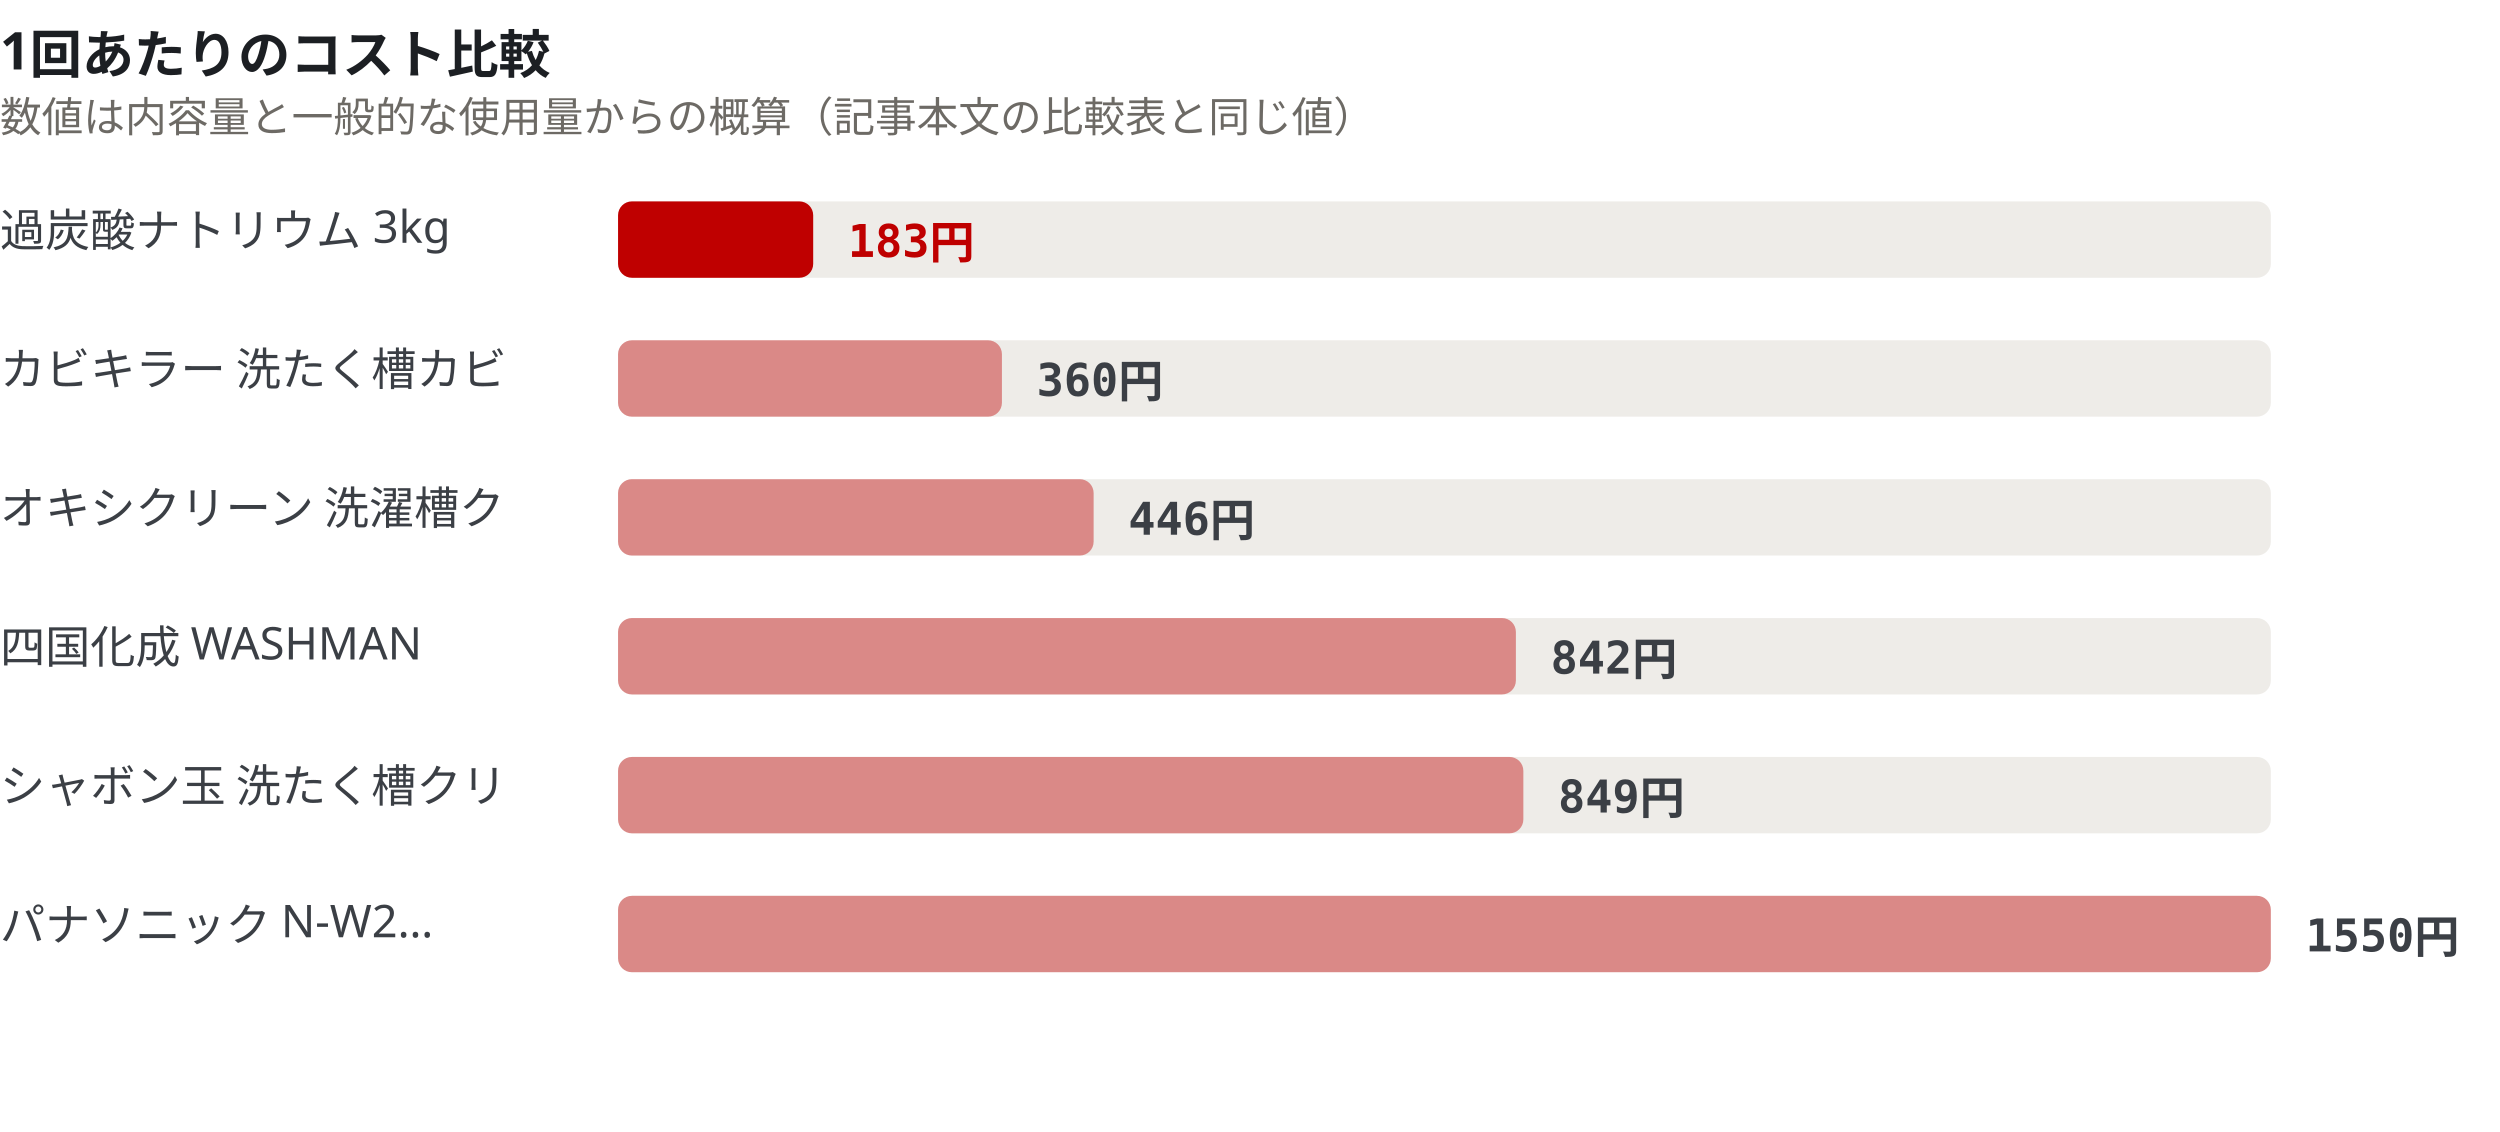
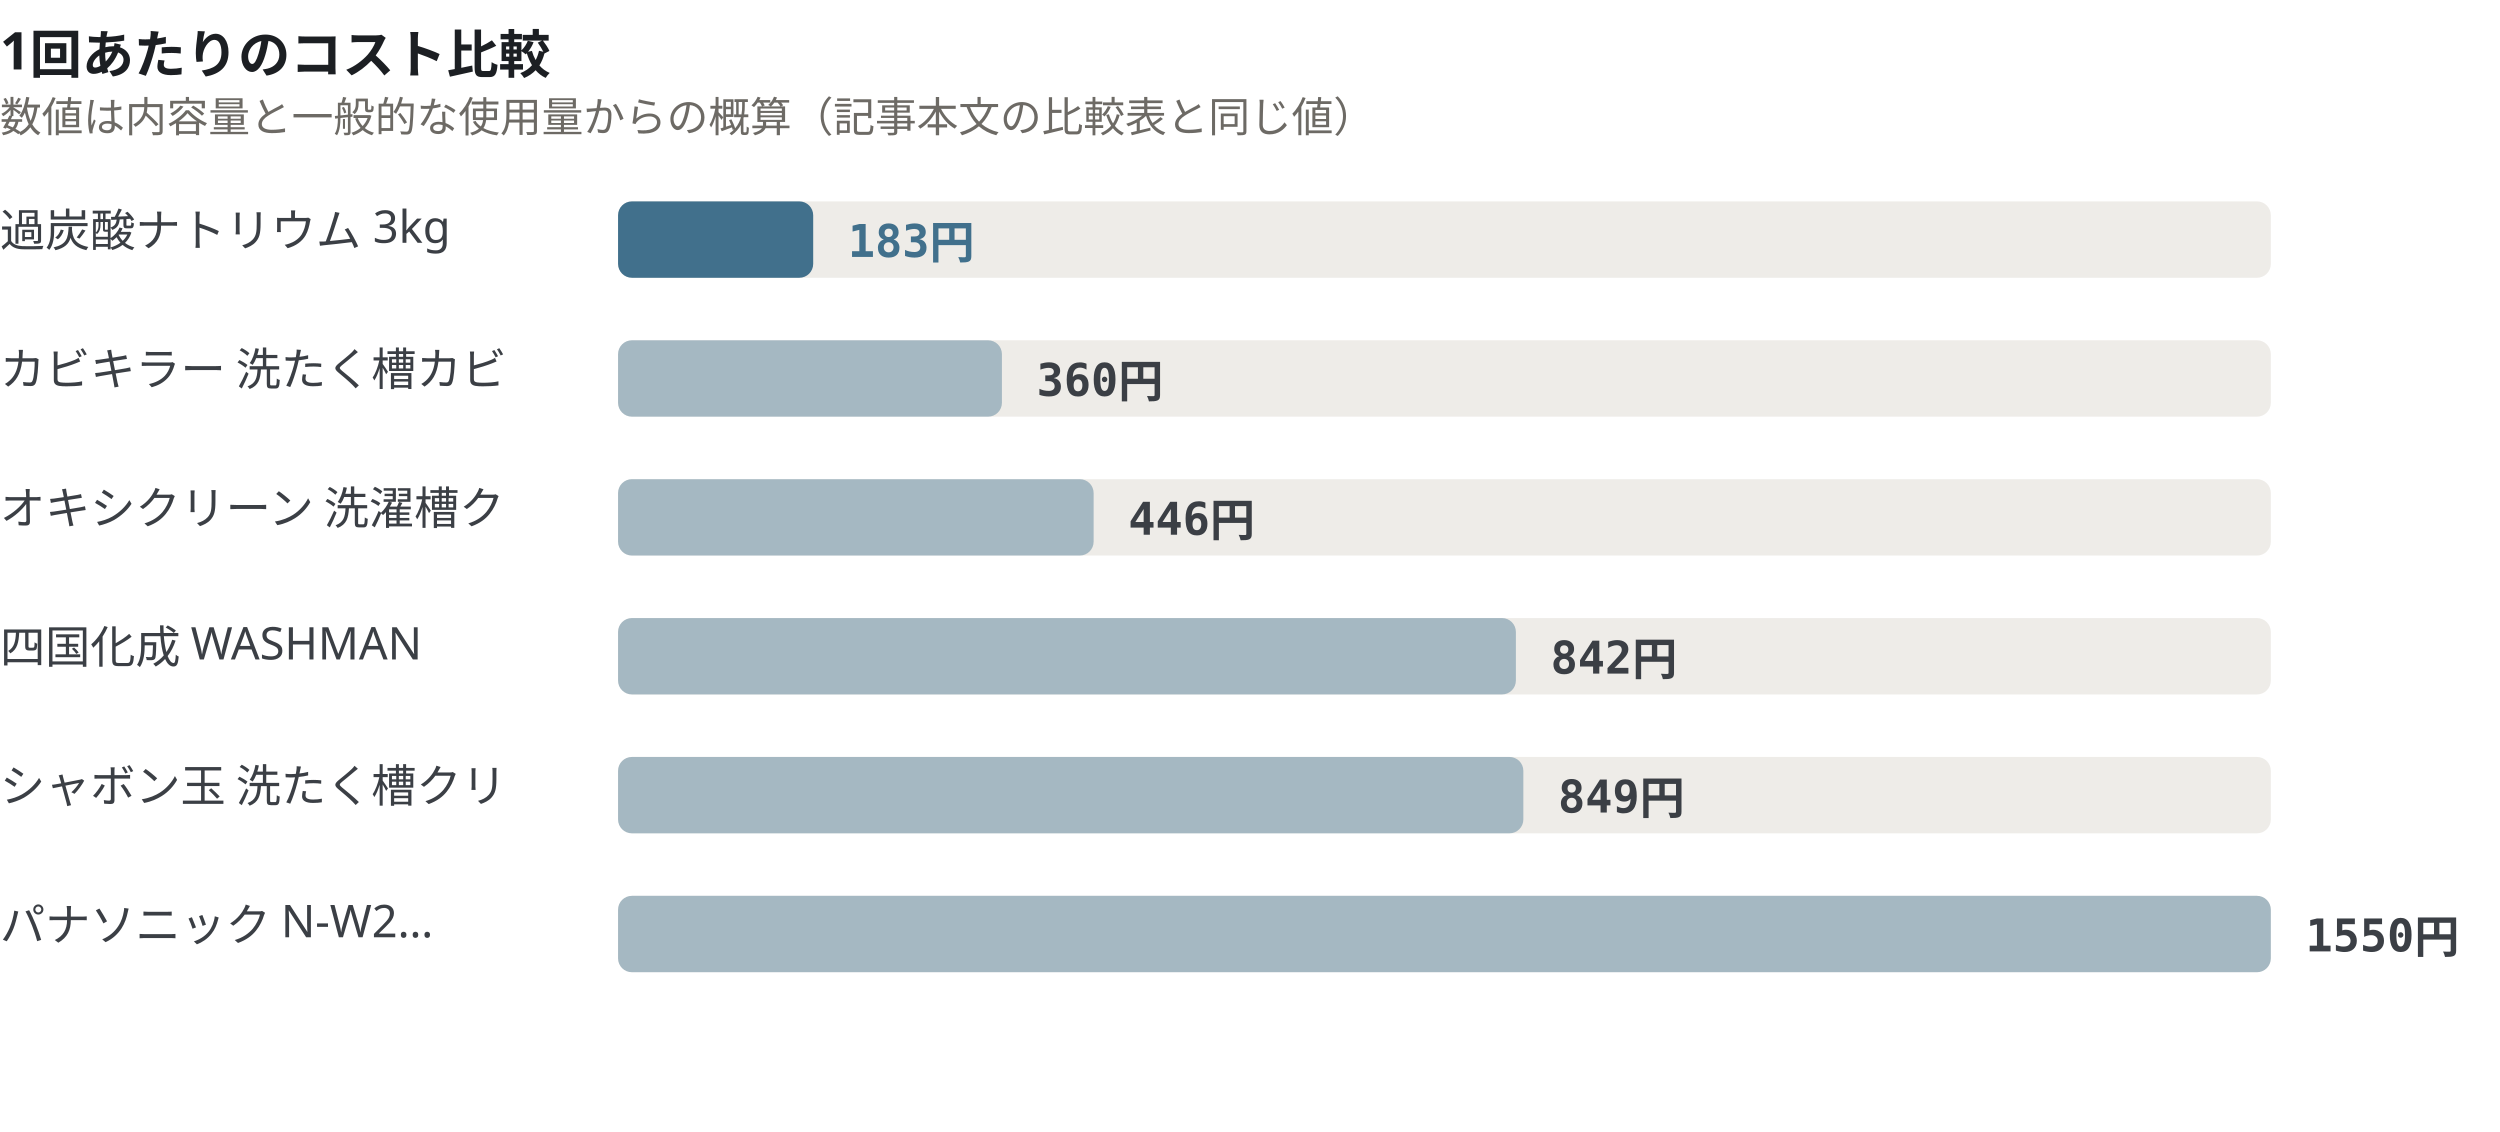
<svg xmlns="http://www.w3.org/2000/svg" viewBox="0 0 720 326" role="img" aria-label="1回あたりのコスト比較">
  <style>
  .ttl{font:600 15px "Hiragino Sans","Noto Sans JP",system-ui,sans-serif;fill:#1c1f23}
  .sub{font:400 12px "Hiragino Sans",system-ui,sans-serif;fill:#6d6a65}
  .lbl{font:400 13px "Hiragino Sans","Noto Sans JP",system-ui,sans-serif;fill:#3b3f45}
  .val{font:600 13px ui-monospace,SFMono-Regular,Menlo,monospace;fill:#3b3f45;font-variant-numeric:tabular-nums}
-   .valhi{fill:#bf0000}
+   .valhi{fill:#41708c}
  .track{fill:#eeece8}
-   .bar{fill:#bf0000;opacity:.42}
+   .bar{fill:#41708c;opacity:.42}
  .bar.hi{opacity:1}
-   .rng{fill:#bf0000;opacity:.18}
+   .rng{fill:#41708c;opacity:.18}
  @media (prefers-color-scheme:dark){
    .ttl{fill:#e8e6e1}.sub{fill:#9a968f}.lbl{fill:#c9c6c1}.val{fill:#c9c6c1}
    .track{fill:#2b2e33}
  }
</style>
  <text x="0" y="20" class="ttl">1回あたりのコスト比較</text>
  <text x="0" y="38" class="sub">数値は内容量と一般的な使用量からの概算（記事本文の比較表と同じ値）</text>
  <text x="0" y="71" class="lbl">過炭酸ナトリウム 3kg</text>
  <rect x="178" y="58" width="476" height="22" rx="4" class="track" />
  <rect x="178" y="58" width="56.199" height="22" rx="4" class="bar hi" />
  <text x="244.199" y="74" class="val valhi">183円</text>
  <text x="0" y="111" class="lbl">カビキラー 洗たく槽カビ</text>
  <rect x="178" y="98" width="476" height="22" rx="4" class="track" />
  <rect x="178" y="98" width="110.555" height="22" rx="4" class="bar" />
  <text x="298.555" y="114" class="val">360円</text>
  <text x="0" y="151" class="lbl">オキシクリーン 洗濯槽ク</text>
  <rect x="178" y="138" width="476" height="22" rx="4" class="track" />
  <rect x="178" y="138" width="136.965" height="22" rx="4" class="bar" />
  <text x="324.965" y="154" class="val">446円</text>
  <text x="0" y="191" class="lbl">四国化成 WASHMAN</text>
  <rect x="178" y="178" width="476" height="22" rx="4" class="track" />
  <rect x="178" y="178" width="258.575" height="22" rx="4" class="bar" />
  <text x="446.575" y="194" class="val">842円</text>
  <text x="0" y="231" class="lbl">シャボン玉 洗たく槽クリ</text>
  <rect x="178" y="218" width="476" height="22" rx="4" class="track" />
  <rect x="178" y="218" width="260.725" height="22" rx="4" class="bar" />
  <text x="448.725" y="234" class="val">849円</text>
  <text x="0" y="271" class="lbl">パナソニック N-W2…</text>
  <rect x="178" y="258" width="476" height="22" rx="4" class="track" />
  <rect x="178" y="258" width="476" height="22" rx="4" class="bar" />
  <text x="664" y="274" class="val">1550円</text>
</svg>
